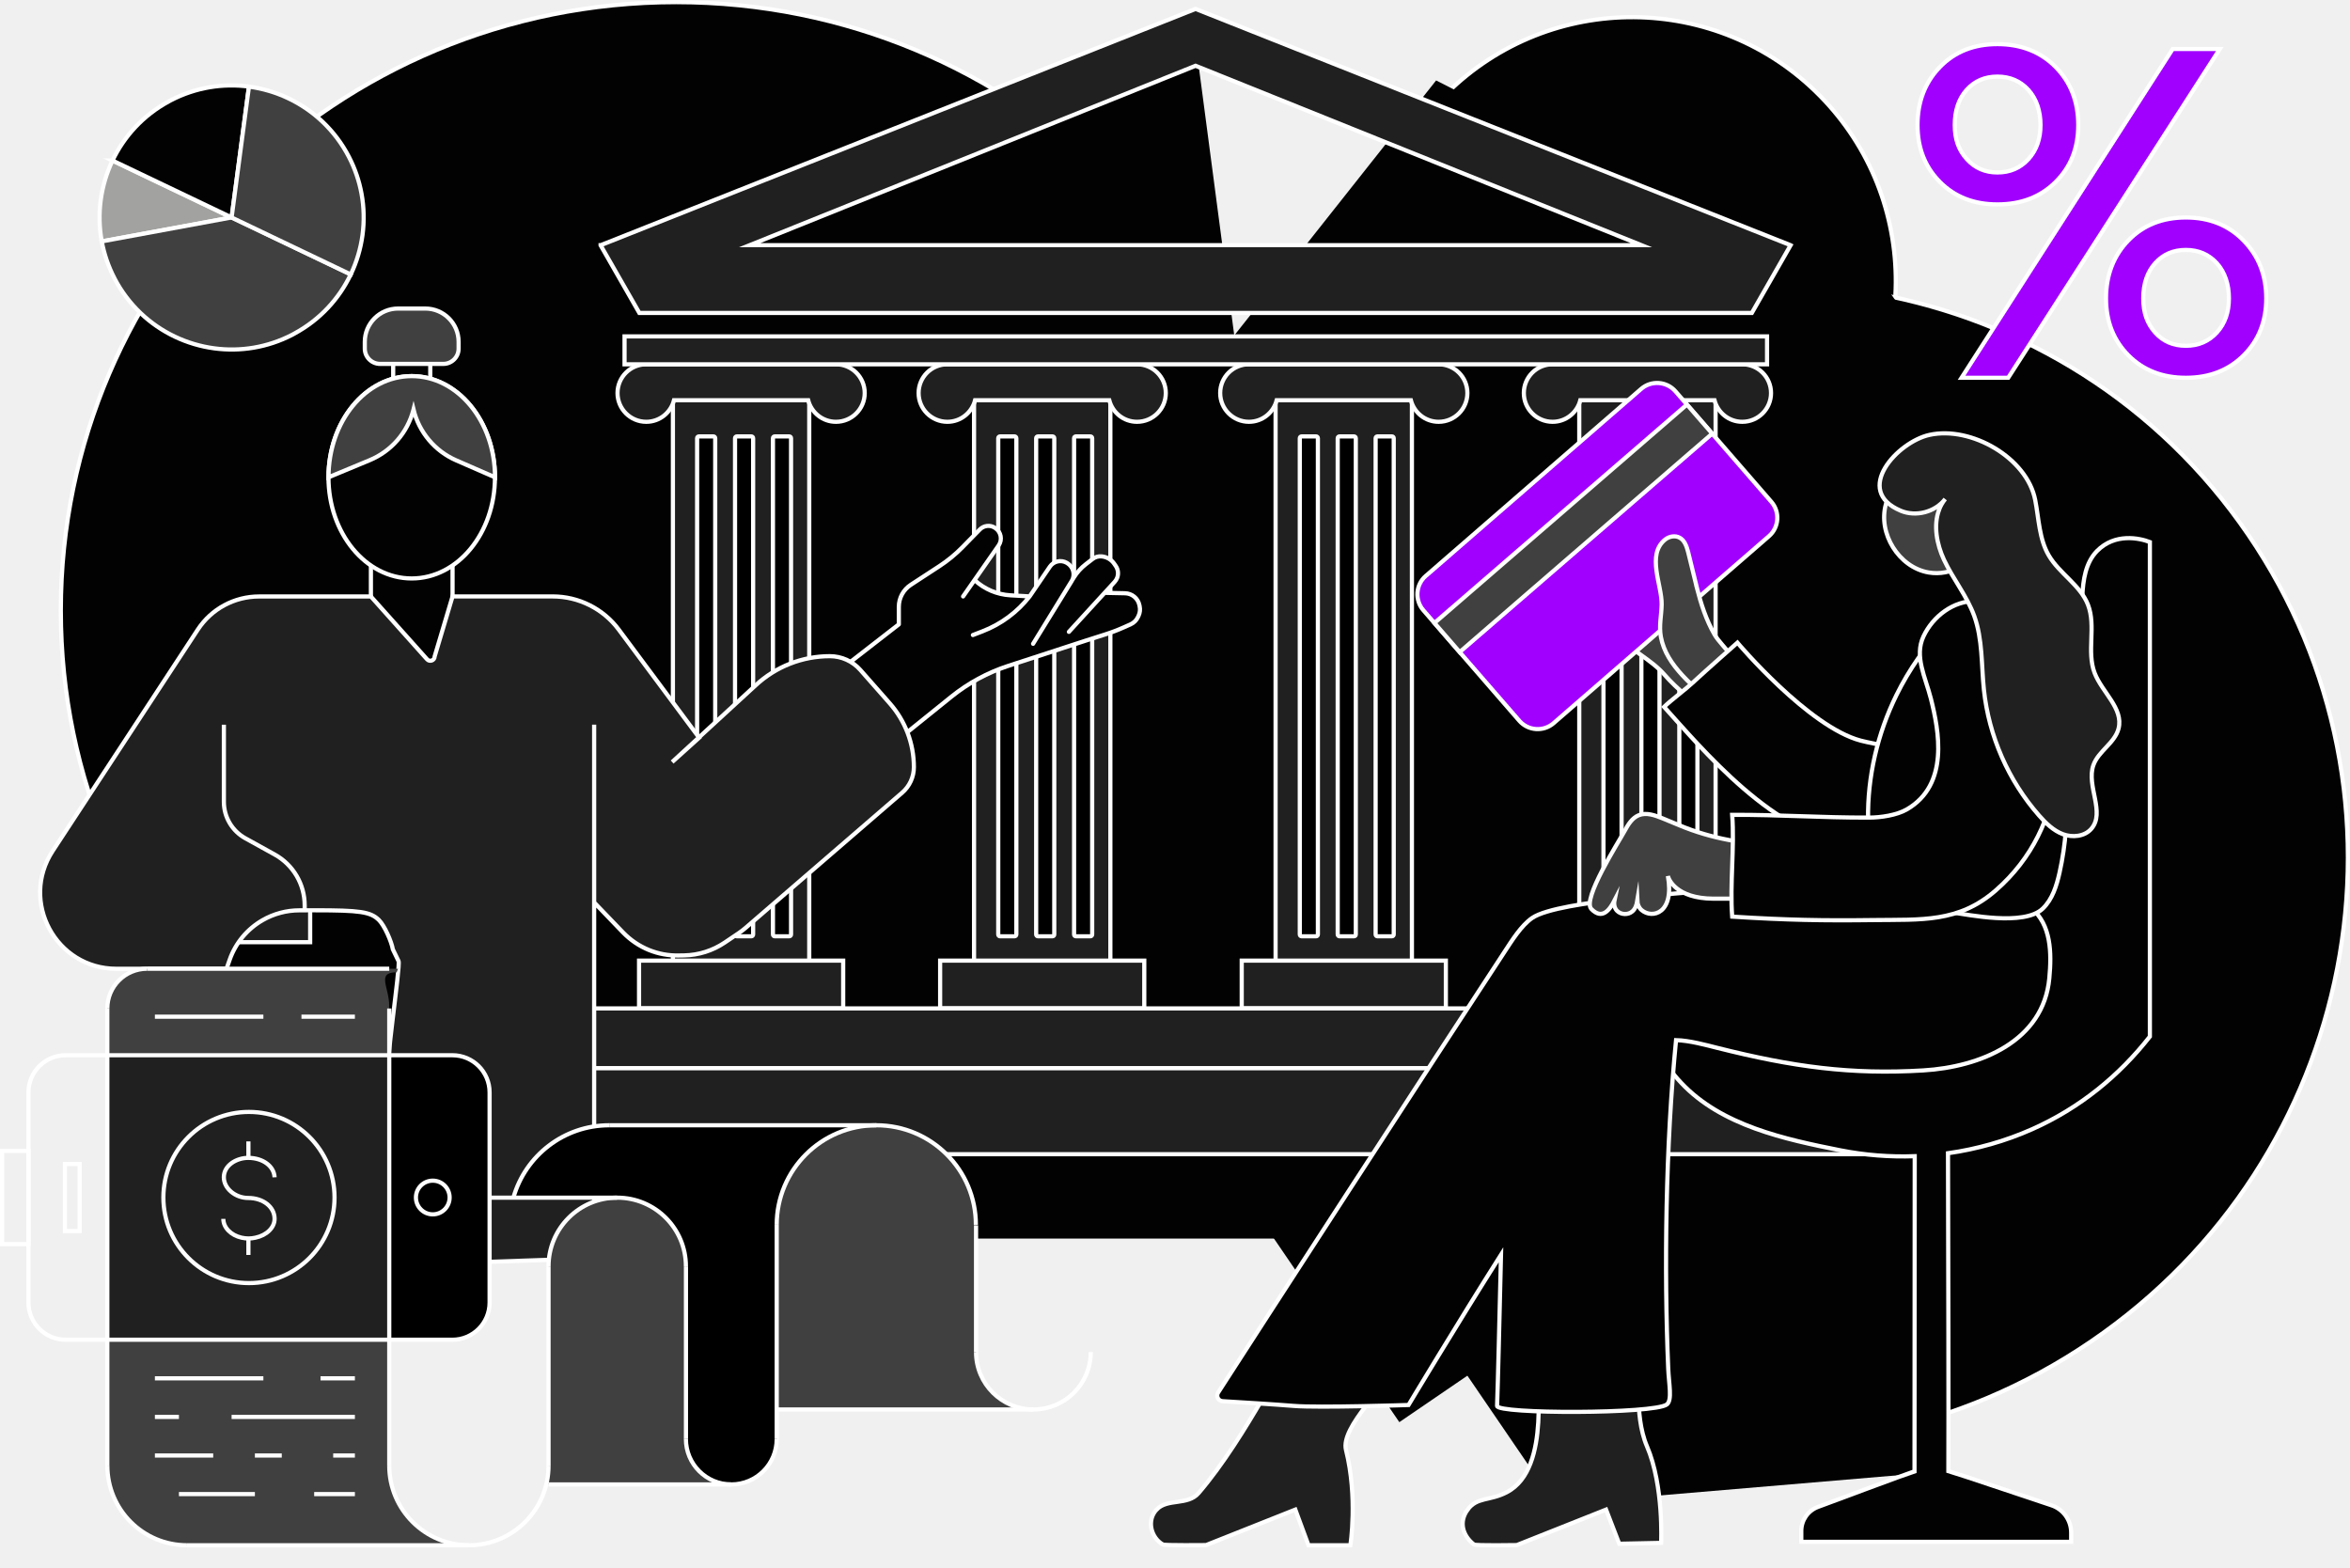
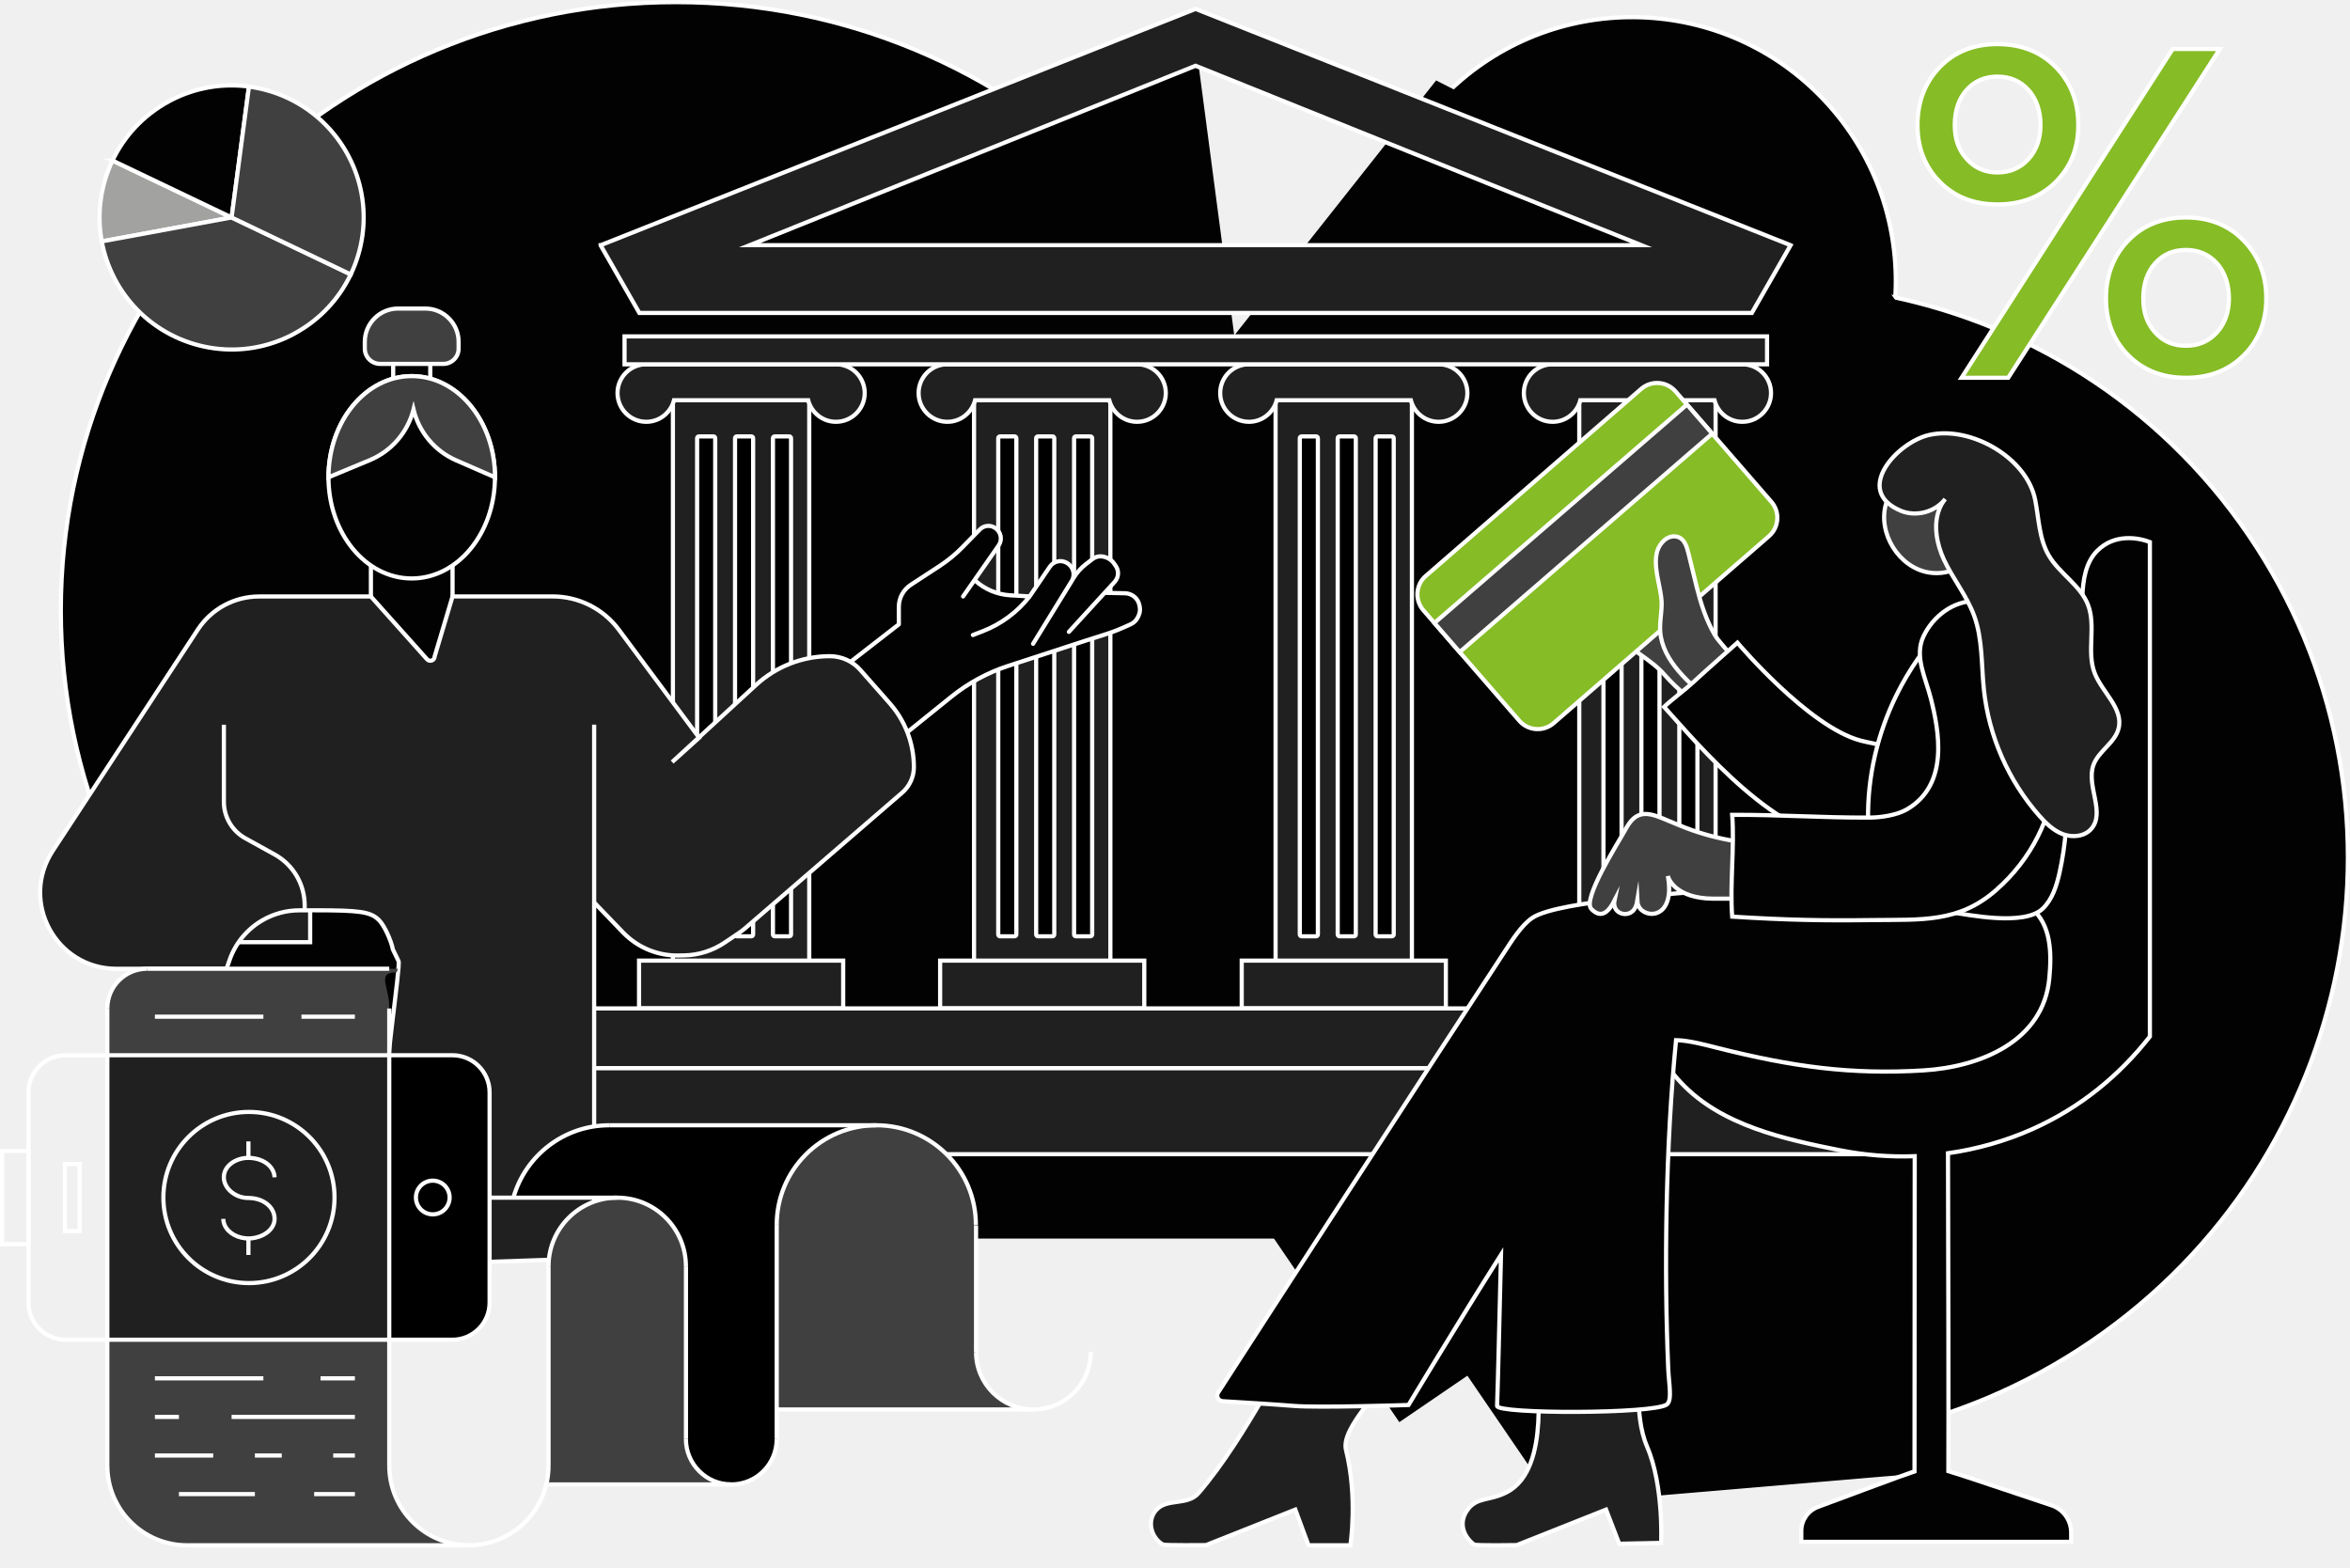
<svg xmlns="http://www.w3.org/2000/svg" width="802" height="535" viewBox="0 0 802 535" fill="none">
  <g clip-path="url(#clip0_20_14628)">
    <path vector-effect="non-scaling-stroke" d="M230.747 415.996C114.767 415.996 20.759 323.044 20.759 208.362C20.759 93.695 114.781 0.729 230.747 0.729C346.726 0.729 440.735 93.695 440.735 208.362C440.735 323.058 346.726 415.996 230.747 415.996Z" fill="#020202" stroke="white" stroke-width="1.427" stroke-miterlimit="10" />
    <path vector-effect="non-scaling-stroke" d="M78.827 116.964H453.447V422.672H78.827V116.964Z" fill="#020202" />
    <path vector-effect="non-scaling-stroke" d="M301.085 60.994L408.105 15.053L422.972 127.722H301.085V60.98V60.994Z" fill="#020202" />
    <path vector-effect="non-scaling-stroke" d="M492.911 159.082C457.998 123.699 458.398 66.715 493.781 31.802C529.164 -3.11 586.148 -2.739 621.061 32.644C655.973 68.027 655.574 125.011 620.19 159.924C584.807 194.836 527.823 194.465 492.911 159.082Z" fill="#020202" stroke="white" stroke-width="1.427" stroke-miterlimit="10" />
    <path vector-effect="non-scaling-stroke" d="M687.019 127.707L490.115 27.45L411.801 126.38L617.195 246.812L687.019 127.707Z" fill="#020202" />
    <path vector-effect="non-scaling-stroke" d="M491.413 132.074C582.353 69.982 705.838 92.51 767.245 182.438C828.637 272.351 804.711 395.579 713.77 457.685C622.83 519.776 499.345 497.22 437.938 407.321C376.531 317.393 400.472 194.18 491.413 132.074Z" fill="#020202" stroke="white" stroke-width="1.427" stroke-miterlimit="10" />
    <path vector-effect="non-scaling-stroke" d="M771.296 284.735L477.559 485.321L313.869 245.614L607.606 45.043L771.296 284.75V284.735Z" fill="#020202" />
    <path vector-effect="non-scaling-stroke" d="M664.933 501.985L530.762 513.356L495.022 461.023L641.477 373.393L664.919 501.985H664.933Z" fill="#020202" />
    <path vector-effect="non-scaling-stroke" d="M265.588 92.896L545.672 98.103L547.284 97.419L260.066 92.14C262.463 92.682 264.618 93.053 265.588 92.896Z" fill="#202020" stroke="white" stroke-width="1.427" stroke-miterlimit="10" />
    <path vector-effect="non-scaling-stroke" d="M265.588 92.896L545.672 98.103L547.284 97.419L260.066 92.14C262.463 92.682 264.618 93.053 265.588 92.896Z" fill="#202020" stroke="white" stroke-width="1.427" stroke-miterlimit="10" />
    <path vector-effect="non-scaling-stroke" d="M611.045 83.664L408.02 3.039L204.994 83.678H204.966V83.693L218.192 106.792H597.862L611.088 83.693L611.059 83.678L611.045 83.664ZM255.872 83.664L408.02 22.443L560.167 83.664H255.886H255.872Z" fill="#202020" stroke="white" stroke-width="1.427" stroke-miterlimit="10" />
    <path vector-effect="non-scaling-stroke" d="M276.174 124.312H229.648V344.115H276.174V124.312Z" fill="#202020" stroke="white" stroke-width="1.427" stroke-miterlimit="10" />
    <path vector-effect="non-scaling-stroke" d="M243.473 148.923H238.522C238.183 148.923 237.909 149.198 237.909 149.536V318.905C237.909 319.244 238.183 319.518 238.522 319.518H243.473C243.812 319.518 244.086 319.244 244.086 318.905V149.536C244.086 149.198 243.812 148.923 243.473 148.923Z" fill="black" stroke="white" stroke-width="1.427" stroke-miterlimit="10" />
    <path vector-effect="non-scaling-stroke" d="M256.414 148.923H251.463C251.124 148.923 250.85 149.198 250.85 149.536V318.905C250.85 319.244 251.124 319.518 251.463 319.518H256.414C256.753 319.518 257.027 319.244 257.027 318.905V149.536C257.027 149.198 256.753 148.923 256.414 148.923Z" fill="black" stroke="white" stroke-width="1.427" stroke-miterlimit="10" />
    <path vector-effect="non-scaling-stroke" d="M269.354 148.923H264.404C264.065 148.923 263.79 149.198 263.79 149.536V318.905C263.79 319.244 264.065 319.518 264.404 319.518H269.354C269.693 319.518 269.968 319.244 269.968 318.905V149.536C269.968 149.198 269.693 148.923 269.354 148.923Z" fill="black" stroke="white" stroke-width="1.427" stroke-miterlimit="10" />
    <path vector-effect="non-scaling-stroke" d="M287.76 327.821H218.092V344.115H287.76V327.821Z" fill="#202020" stroke="white" stroke-width="1.427" stroke-miterlimit="10" />
    <path vector-effect="non-scaling-stroke" d="M285.291 124.312H220.56C215.138 124.312 210.744 128.706 210.744 134.128C210.744 139.549 215.138 143.943 220.56 143.943C225.125 143.943 228.935 140.805 230.019 136.582H275.817C276.916 140.805 280.711 143.943 285.291 143.943C290.713 143.943 295.107 139.549 295.107 134.128C295.107 128.706 290.713 124.312 285.291 124.312Z" fill="#202020" stroke="white" stroke-width="1.427" stroke-miterlimit="10" />
    <path vector-effect="non-scaling-stroke" d="M585.492 124.312H538.966V344.115H585.492V124.312Z" fill="#202020" stroke="white" stroke-width="1.427" stroke-miterlimit="10" />
    <path vector-effect="non-scaling-stroke" d="M552.791 148.924H547.841C547.502 148.924 547.227 149.199 547.227 149.537V318.906C547.227 319.245 547.502 319.519 547.841 319.519H552.791C553.13 319.519 553.405 319.245 553.405 318.906V149.537C553.405 149.199 553.13 148.924 552.791 148.924Z" fill="black" stroke="white" stroke-width="1.427" stroke-miterlimit="10" />
    <path vector-effect="non-scaling-stroke" d="M565.732 148.924H560.781C560.442 148.924 560.167 149.199 560.167 149.537V318.906C560.167 319.245 560.442 319.519 560.781 319.519H565.732C566.071 319.519 566.345 319.245 566.345 318.906V149.537C566.345 149.199 566.071 148.924 565.732 148.924Z" fill="black" stroke="white" stroke-width="1.427" stroke-miterlimit="10" />
    <path vector-effect="non-scaling-stroke" d="M578.673 148.924H573.722C573.383 148.924 573.108 149.199 573.108 149.537V318.906C573.108 319.245 573.383 319.519 573.722 319.519H578.673C579.012 319.519 579.286 319.245 579.286 318.906V149.537C579.286 149.199 579.012 148.924 578.673 148.924Z" fill="black" stroke="white" stroke-width="1.427" stroke-miterlimit="10" />
    <path vector-effect="non-scaling-stroke" d="M597.063 327.821H527.395V344.115H597.063V327.821Z" fill="#202020" stroke="white" stroke-width="1.427" stroke-miterlimit="10" />
    <path vector-effect="non-scaling-stroke" d="M594.595 124.312H529.863C524.442 124.312 520.047 128.706 520.047 134.128C520.047 139.549 524.442 143.943 529.863 143.943C534.429 143.943 538.238 140.805 539.323 136.582H585.121C586.22 140.805 590.015 143.943 594.595 143.943C600.016 143.943 604.411 139.549 604.411 134.128C604.411 128.706 600.016 124.312 594.595 124.312Z" fill="#202020" stroke="white" stroke-width="1.427" stroke-miterlimit="10" />
    <path vector-effect="non-scaling-stroke" d="M378.943 124.312H332.417V344.115H378.943V124.312Z" fill="#202020" stroke="white" stroke-width="1.427" stroke-miterlimit="10" />
    <path vector-effect="non-scaling-stroke" d="M346.242 148.923H341.291C340.952 148.923 340.678 149.198 340.678 149.536V318.905C340.678 319.244 340.952 319.518 341.291 319.518H346.242C346.581 319.518 346.856 319.244 346.856 318.905V149.536C346.856 149.198 346.581 148.923 346.242 148.923Z" fill="black" stroke="white" stroke-width="1.427" stroke-miterlimit="10" />
    <path vector-effect="non-scaling-stroke" d="M359.182 148.923H354.232C353.893 148.923 353.618 149.198 353.618 149.536V318.905C353.618 319.244 353.893 319.518 354.232 319.518H359.182C359.521 319.518 359.796 319.244 359.796 318.905V149.536C359.796 149.198 359.521 148.923 359.182 148.923Z" fill="black" stroke="white" stroke-width="1.427" stroke-miterlimit="10" />
    <path vector-effect="non-scaling-stroke" d="M372.123 148.923H367.172C366.833 148.923 366.559 149.198 366.559 149.536V318.905C366.559 319.244 366.833 319.518 367.172 319.518H372.123C372.462 319.518 372.736 319.244 372.736 318.905V149.536C372.736 149.198 372.462 148.923 372.123 148.923Z" fill="black" stroke="white" stroke-width="1.427" stroke-miterlimit="10" />
    <path vector-effect="non-scaling-stroke" d="M390.513 327.821H320.846V344.115H390.513V327.821Z" fill="#202020" stroke="white" stroke-width="1.427" stroke-miterlimit="10" />
    <path vector-effect="non-scaling-stroke" d="M388.045 124.312H323.314C317.892 124.312 313.498 128.706 313.498 134.128C313.498 139.549 317.892 143.943 323.314 143.943C327.88 143.943 331.689 140.805 332.773 136.582H378.572C379.67 140.805 383.465 143.943 388.045 143.943C393.467 143.943 397.861 139.549 397.861 134.128C397.861 128.706 393.467 124.312 388.045 124.312Z" fill="#202020" stroke="white" stroke-width="1.427" stroke-miterlimit="10" />
    <path vector-effect="non-scaling-stroke" d="M481.853 124.312H435.327V344.115H481.853V124.312Z" fill="#202020" stroke="white" stroke-width="1.427" stroke-miterlimit="10" />
    <path vector-effect="non-scaling-stroke" d="M449.152 148.923H444.201C443.863 148.923 443.588 149.198 443.588 149.536V318.905C443.588 319.244 443.863 319.518 444.201 319.518H449.152C449.491 319.518 449.766 319.244 449.766 318.905V149.536C449.766 149.198 449.491 148.923 449.152 148.923Z" fill="black" stroke="white" stroke-width="1.427" stroke-miterlimit="10" />
    <path vector-effect="non-scaling-stroke" d="M462.093 148.923H457.142C456.803 148.923 456.529 149.198 456.529 149.536V318.905C456.529 319.244 456.803 319.518 457.142 319.518H462.093C462.432 319.518 462.707 319.244 462.707 318.905V149.536C462.707 149.198 462.432 148.923 462.093 148.923Z" fill="black" stroke="white" stroke-width="1.427" stroke-miterlimit="10" />
    <path vector-effect="non-scaling-stroke" d="M475.034 148.923H470.083C469.744 148.923 469.47 149.198 469.47 149.536V318.905C469.47 319.244 469.744 319.518 470.083 319.518H475.034C475.373 319.518 475.648 319.244 475.648 318.905V149.536C475.648 149.198 475.373 148.923 475.034 148.923Z" fill="black" stroke="white" stroke-width="1.427" stroke-miterlimit="10" />
    <path vector-effect="non-scaling-stroke" d="M493.438 327.821H423.771V344.115H493.438V327.821Z" fill="#202020" stroke="white" stroke-width="1.427" stroke-miterlimit="10" />
    <path vector-effect="non-scaling-stroke" d="M490.97 124.312H426.239C420.817 124.312 416.423 128.706 416.423 134.128C416.423 139.549 420.817 143.943 426.239 143.943C430.804 143.943 434.614 140.805 435.698 136.582H481.497C482.595 140.805 486.39 143.943 490.97 143.943C496.392 143.943 500.786 139.549 500.786 134.128C500.786 128.706 496.392 124.312 490.97 124.312Z" fill="#202020" stroke="white" stroke-width="1.427" stroke-miterlimit="10" />
    <path vector-effect="non-scaling-stroke" d="M603.055 114.796H213.141V124.327H603.055V114.796Z" fill="#202020" stroke="white" stroke-width="1.427" stroke-miterlimit="10" />
    <path vector-effect="non-scaling-stroke" d="M616.995 344.13H199.045V364.561H616.995V344.13Z" fill="#202020" stroke="white" stroke-width="1.427" stroke-miterlimit="10" />
    <path vector-effect="non-scaling-stroke" d="M172.308 364.547V393.881H643.717V380.683V364.547H172.308Z" fill="#202020" stroke="white" stroke-width="1.427" stroke-miterlimit="10" />
    <path vector-effect="non-scaling-stroke" d="M146.84 113.183H134.185V131.274H146.84V113.183Z" fill="#020202" stroke="white" stroke-width="1.427" stroke-miterlimit="10" />
    <path vector-effect="non-scaling-stroke" d="M154.445 180.44H126.581V237.467H154.445V180.44Z" fill="#020202" stroke="white" stroke-width="1.427" stroke-miterlimit="10" />
    <path vector-effect="non-scaling-stroke" d="M105.85 227.137H67.627V321.53H105.85V227.137Z" fill="#202020" stroke="white" stroke-width="1.427" stroke-miterlimit="10" />
    <path vector-effect="non-scaling-stroke" d="M277.515 235.755L306.749 213.07V207.106C306.749 204.067 308.29 201.228 310.83 199.573L320.603 193.195C323.456 191.326 326.11 189.157 328.493 186.718L334.385 180.697C335.755 179.299 337.923 179.056 339.55 180.126L339.635 180.183C341.647 181.496 342.175 184.207 340.805 186.161C336.625 192.139 328.678 203.539 328.678 203.539L332.587 197.932C335.926 201.057 340.263 202.897 344.829 203.154L351.392 203.525C347.211 208.889 341.633 213.013 335.284 215.452C341.633 213.013 347.197 208.889 351.392 203.525L358.297 193.381C359.581 191.497 362.107 190.927 364.076 192.082L364.175 192.139C366.344 193.423 367.043 196.206 365.731 198.331C361.365 205.408 352.562 219.704 352.562 219.704L366.444 197.133C367.543 195.35 368.955 193.78 370.61 192.51L372.893 190.755C373.763 190.085 374.862 189.771 375.96 189.871C377.715 190.028 379.313 190.969 380.298 192.439L380.797 193.167C381.596 194.337 381.767 195.82 381.282 197.133C381.082 197.661 380.783 198.146 380.412 198.56L364.789 215.624L376.973 202.312L383.964 202.455C385.106 202.483 386.204 202.883 387.089 203.61C387.988 204.338 388.601 205.351 388.844 206.478L388.929 206.878C389.172 207.976 389.044 209.103 388.573 210.116L388.359 210.573C387.845 211.686 386.932 212.57 385.819 213.07L383.608 214.054C381.539 214.982 379.413 215.795 377.244 216.48L370.353 218.677L344.087 227.237C337.039 229.534 330.462 233.101 324.683 237.752L303.625 254.716L277.544 235.698L277.515 235.755Z" fill="#020202" />
    <path vector-effect="non-scaling-stroke" d="M351.392 203.525L344.829 203.154C340.263 202.897 335.926 201.057 332.587 197.932L328.678 203.539C328.678 203.539 336.625 192.139 340.805 186.161C342.175 184.207 341.647 181.496 339.635 180.183L339.55 180.126C337.923 179.056 335.755 179.299 334.385 180.697L328.493 186.718C326.11 189.157 323.456 191.326 320.603 193.195L310.83 199.573C308.29 201.228 306.749 204.067 306.749 207.106V213.07L277.515 235.755L277.544 235.698L303.625 254.716L324.683 237.752C330.462 233.101 337.039 229.534 344.087 227.237L370.353 218.677L377.244 216.48C379.413 215.795 381.539 214.982 383.608 214.054L385.819 213.07C386.932 212.57 387.845 211.686 388.359 210.573L388.573 210.116C389.044 209.103 389.172 207.976 388.929 206.878L388.844 206.478C388.601 205.351 387.988 204.338 387.089 203.61C386.204 202.883 385.106 202.483 383.964 202.455L376.973 202.312L364.789 215.624L380.412 198.56C380.783 198.146 381.082 197.661 381.282 197.133C381.767 195.82 381.596 194.337 380.797 193.167L380.298 192.439C379.313 190.969 377.715 190.028 375.96 189.871C374.862 189.771 373.763 190.085 372.893 190.755L370.61 192.51C368.955 193.78 367.543 195.35 366.444 197.133L352.562 219.704C352.562 219.704 361.365 205.408 365.731 198.331C367.043 196.206 366.344 193.423 364.175 192.139L364.076 192.082C362.107 190.927 359.581 191.497 358.297 193.381L351.392 203.525ZM351.392 203.525C347.211 208.889 341.633 213.013 335.284 215.452M351.392 203.525C347.197 208.889 341.633 213.013 335.284 215.452M335.284 215.452L332.031 216.708" stroke="white" stroke-width="1.427" stroke-linecap="round" stroke-linejoin="round" />
    <path vector-effect="non-scaling-stroke" d="M103.995 310.644H107.462C122.785 310.644 126.423 311.129 129.305 313.954C131.246 315.865 133.6 321.287 134.071 323.969L136.011 327.978C136.753 329.519 131.117 366.015 132.53 367.456C132.587 367.513 122.029 432.102 122.086 432.145L202.768 429.391V247.296V307.961L212.641 318.22C215.138 320.802 218.149 322.842 221.473 324.198C224.669 325.496 228.107 326.138 231.56 326.067L233.472 326.038C238.408 325.952 243.216 324.426 247.311 321.672L252.077 318.462C252.918 317.891 253.732 317.278 254.502 316.607L307.905 270.495C310.43 268.312 311.886 265.13 311.886 261.792C311.886 253.774 308.961 246.026 303.653 240.02L293.623 228.634C290.984 225.638 287.189 223.926 283.208 223.926C273.82 223.926 264.775 227.479 257.898 233.856L229.391 260.051L238.608 251.748L211.186 214.881C205.879 207.747 197.504 203.538 188.615 203.538H154.445L148.338 224.012C148.338 225.41 146.583 226.024 145.699 224.939L126.566 203.552H88.415C79.997 203.552 72.15 207.79 67.528 214.824L17.991 290.37C6.663 307.647 19.061 330.604 39.72 330.604H77.301L78.399 327.479C80.397 321.815 84.363 317.05 89.571 314.039C93.409 311.828 97.746 310.658 102.169 310.658H103.981V308.989C103.981 301.755 100.057 295.092 93.722 291.597L83.735 286.075C79.213 283.578 76.402 278.813 76.402 273.648V247.325" fill="#202020" />
    <path vector-effect="non-scaling-stroke" d="M103.995 310.644H107.462C122.785 310.644 126.423 311.129 129.305 313.954C131.246 315.865 133.6 321.287 134.071 323.969L136.011 327.978C136.753 329.519 131.117 366.015 132.53 367.456C132.587 367.513 122.029 432.102 122.086 432.145L202.768 429.391V247.296V307.961L212.641 318.22C215.138 320.802 218.149 322.842 221.473 324.198C224.669 325.496 228.107 326.138 231.56 326.067L233.472 326.038C238.408 325.952 243.216 324.426 247.311 321.672L252.077 318.462C252.918 317.891 253.732 317.278 254.502 316.607L307.905 270.495C310.43 268.312 311.886 265.13 311.886 261.792C311.886 253.774 308.961 246.026 303.653 240.02L293.623 228.634C290.984 225.638 287.189 223.926 283.208 223.926C273.82 223.926 264.775 227.479 257.898 233.856L229.391 260.051L238.608 251.748L211.186 214.881C205.879 207.747 197.504 203.538 188.615 203.538H154.445L148.338 224.012C148.338 225.41 146.583 226.024 145.699 224.939L126.566 203.552H88.415C79.997 203.552 72.15 207.79 67.528 214.824L17.991 290.37C6.663 307.647 19.061 330.604 39.72 330.604H77.301L78.399 327.479C80.397 321.815 84.363 317.05 89.571 314.039C93.409 311.828 97.746 310.658 102.169 310.658H103.981V308.989C103.981 301.755 100.057 295.092 93.722 291.597L83.735 286.075C79.213 283.578 76.402 278.813 76.402 273.648V247.325" stroke="white" stroke-width="1.427" stroke-miterlimit="10" />
    <path vector-effect="non-scaling-stroke" d="M140.506 197.404C156.194 197.404 168.912 181.946 168.912 162.877C168.912 143.808 156.194 128.35 140.506 128.35C124.817 128.35 112.099 143.808 112.099 162.877C112.099 181.946 124.817 197.404 140.506 197.404Z" fill="#020202" stroke="white" stroke-width="1.427" stroke-miterlimit="10" />
    <path vector-effect="non-scaling-stroke" d="M141.076 139.906L141.119 139.735C143.002 147.496 148.395 153.931 155.715 157.113L168.926 162.877C168.926 143.801 156.214 128.35 140.52 128.35C124.826 128.35 112.113 143.801 112.113 162.877L126.167 157.041C133.543 153.974 139.064 147.639 141.076 139.906Z" fill="#404040" stroke="white" stroke-width="1.427" stroke-miterlimit="10" />
    <path vector-effect="non-scaling-stroke" d="M135.868 105.293H145.156C151.42 105.293 156.513 110.386 156.513 116.65V118.975C156.513 121.843 154.173 124.183 151.306 124.183H129.705C126.837 124.183 124.497 121.843 124.497 118.975V116.65C124.497 110.386 129.591 105.293 135.854 105.293H135.868Z" fill="#404040" stroke="white" stroke-width="1.427" stroke-miterlimit="10" />
    <path vector-effect="non-scaling-stroke" d="M132.843 360.109H154.858C161.706 360.109 167.271 365.674 167.271 372.522V444.786C167.271 451.635 161.706 457.199 154.858 457.199H132.843V360.109Z" fill="black" />
    <path vector-effect="non-scaling-stroke" d="M334.47 468.184L333.657 466.044L310.273 480.996H347.482L344.286 479.298C339.778 476.901 336.282 472.949 334.47 468.184Z" fill="#414040" />
    <path vector-effect="non-scaling-stroke" d="M333.101 416.637H265.088V480.997H333.101V416.637Z" fill="#414040" />
    <path vector-effect="non-scaling-stroke" d="M299.059 452.118C317.828 452.118 333.044 436.903 333.044 418.133C333.044 399.364 317.828 384.148 299.059 384.148C280.289 384.148 265.074 399.364 265.074 418.133C265.074 436.903 280.289 452.118 299.059 452.118Z" fill="#414040" />
    <path vector-effect="non-scaling-stroke" d="M250.293 487.373H225.524V506.577H250.293V487.373Z" fill="#414040" />
    <path vector-effect="non-scaling-stroke" d="M234.1 435.312H187.203V506.577H234.1V435.312Z" fill="#414040" />
    <path vector-effect="non-scaling-stroke" d="M210.658 455.672C223.604 455.672 234.1 445.177 234.1 432.23C234.1 419.284 223.604 408.789 210.658 408.789C197.712 408.789 187.217 419.284 187.217 432.23C187.217 445.177 197.712 455.672 210.658 455.672Z" fill="#414040" />
    <path vector-effect="non-scaling-stroke" d="M132.843 360.109H36.624V457.442H132.843V360.109Z" fill="#202020" />
    <path vector-effect="non-scaling-stroke" d="M132.843 527.337H63.861C48.823 527.337 36.624 515.138 36.624 500.1V457.198H132.843V500.357C132.843 515.252 144.928 527.337 159.823 527.323H160.793H132.843V527.337Z" fill="#414040" />
    <path vector-effect="non-scaling-stroke" d="M132.843 360.108H36.624V344.072C36.624 336.624 42.659 330.589 50.107 330.589H135.84L135.369 331.802C128.349 331.802 132.829 336.867 132.829 343.287V360.108H132.843Z" fill="#414040" />
    <path vector-effect="non-scaling-stroke" d="M249.594 506.579C258.151 506.579 265.088 499.642 265.088 491.084C265.088 482.527 258.151 475.59 249.594 475.59C241.036 475.59 234.099 482.527 234.099 491.084C234.099 499.642 241.036 506.579 249.594 506.579Z" fill="black" />
    <path vector-effect="non-scaling-stroke" d="M298.973 384.007H207.933C193.409 384.007 178.328 394.423 175.218 408.547L210.772 408.619C223.67 408.647 234.099 419.105 234.099 431.989V491.084H265.088V417.079C265.088 398.817 279.898 383.993 298.16 383.993H298.973V384.007Z" fill="black" />
    <path vector-effect="non-scaling-stroke" d="M154.401 360.109H22.399C15.394 360.109 9.715 365.788 9.715 372.793V444.515C9.715 451.52 15.394 457.199 22.399 457.199H154.401C161.406 457.199 167.085 451.52 167.085 444.515V372.793C167.085 365.788 161.406 360.109 154.401 360.109Z" stroke="white" stroke-width="1.427" stroke-miterlimit="10" />
    <path vector-effect="non-scaling-stroke" d="M50.206 330.589H132.843" stroke="white" stroke-width="1.427" stroke-miterlimit="10" />
    <path vector-effect="non-scaling-stroke" d="M63.818 527.336H160.023" stroke="white" stroke-width="1.427" stroke-miterlimit="10" />
    <path vector-effect="non-scaling-stroke" d="M207.933 384.006H299.088" stroke="white" stroke-width="1.427" stroke-miterlimit="10" />
    <path vector-effect="non-scaling-stroke" d="M167.071 408.717H210.658" stroke="white" stroke-width="1.427" stroke-miterlimit="10" />
    <path vector-effect="non-scaling-stroke" d="M265.074 491.083C265.074 499.643 258.14 506.577 249.579 506.577C241.019 506.577 234.085 499.643 234.085 491.083" stroke="white" stroke-width="1.427" stroke-miterlimit="10" />
    <path vector-effect="non-scaling-stroke" d="M265.074 417.991C265.074 399.229 280.283 384.006 299.059 384.006C317.835 384.006 333.044 399.215 333.044 417.991" stroke="white" stroke-width="1.427" stroke-miterlimit="10" />
    <path vector-effect="non-scaling-stroke" d="M207.933 384.006C192.424 384.006 179.327 394.393 175.246 408.589L175.218 408.703" stroke="white" stroke-width="1.427" stroke-miterlimit="10" />
    <path vector-effect="non-scaling-stroke" d="M372.251 461.421C372.251 472.236 363.491 480.996 352.676 480.996C341.861 480.996 333.101 472.236 333.101 461.421" stroke="white" stroke-width="1.427" stroke-miterlimit="10" />
    <path vector-effect="non-scaling-stroke" d="M187.203 432.158C187.203 419.203 197.703 408.717 210.644 408.717C223.585 408.717 234.085 419.218 234.085 432.158" stroke="white" stroke-width="1.427" stroke-miterlimit="10" />
    <path vector-effect="non-scaling-stroke" d="M187.202 500.157C187.202 515.167 175.032 527.337 160.023 527.337C145.013 527.337 132.843 515.167 132.843 500.157" stroke="white" stroke-width="1.427" stroke-miterlimit="10" />
    <path vector-effect="non-scaling-stroke" d="M63.818 527.337C48.809 527.337 36.639 515.167 36.639 500.157" stroke="white" stroke-width="1.427" stroke-miterlimit="10" />
    <path vector-effect="non-scaling-stroke" d="M36.624 344.157C36.624 336.667 42.702 330.589 50.192 330.589" stroke="white" stroke-width="1.427" stroke-miterlimit="10" />
    <path vector-effect="non-scaling-stroke" d="M36.624 344.157V500.157" stroke="white" stroke-width="1.427" stroke-miterlimit="10" />
    <path vector-effect="non-scaling-stroke" d="M132.843 344.157V500.157" stroke="white" stroke-width="1.427" stroke-miterlimit="10" />
    <path vector-effect="non-scaling-stroke" d="M265.074 491.083V417.991" stroke="white" stroke-width="1.427" stroke-miterlimit="10" />
    <path vector-effect="non-scaling-stroke" d="M333.101 418.135V461.422" stroke="white" stroke-width="1.427" stroke-miterlimit="10" />
    <path vector-effect="non-scaling-stroke" d="M187.203 500.157V432.158" stroke="white" stroke-width="1.427" stroke-miterlimit="10" />
    <path vector-effect="non-scaling-stroke" d="M234.1 432.158V491.083" stroke="white" stroke-width="1.427" stroke-miterlimit="10" />
    <path vector-effect="non-scaling-stroke" d="M352.676 480.996H265.074" stroke="white" stroke-width="1.427" stroke-miterlimit="10" />
    <path vector-effect="non-scaling-stroke" d="M249.594 506.577H187.203" stroke="white" stroke-width="1.427" stroke-miterlimit="10" />
    <path vector-effect="non-scaling-stroke" d="M9.716 392.767H0.713V424.554H9.716V392.767Z" stroke="white" stroke-width="1.427" stroke-miterlimit="10" />
    <path vector-effect="non-scaling-stroke" d="M27.194 397.232H22.157V420.103H27.194V397.232Z" stroke="white" stroke-width="1.427" stroke-miterlimit="10" />
    <path vector-effect="non-scaling-stroke" d="M147.696 414.41C150.872 414.41 153.446 411.835 153.446 408.66C153.446 405.484 150.872 402.91 147.696 402.91C144.521 402.91 141.946 405.484 141.946 408.66C141.946 411.835 144.521 414.41 147.696 414.41Z" stroke="white" stroke-width="1.427" stroke-miterlimit="10" />
    <path vector-effect="non-scaling-stroke" d="M102.882 346.953H121.116" stroke="white" stroke-width="1.427" stroke-miterlimit="10" />
    <path vector-effect="non-scaling-stroke" d="M52.861 346.953H89.885" stroke="white" stroke-width="1.427" stroke-miterlimit="10" />
    <path vector-effect="non-scaling-stroke" d="M109.388 470.366H121.116" stroke="white" stroke-width="1.427" stroke-miterlimit="10" />
    <path vector-effect="non-scaling-stroke" d="M52.861 470.366H89.885" stroke="white" stroke-width="1.427" stroke-miterlimit="10" />
    <path vector-effect="non-scaling-stroke" d="M79.041 483.536H121.116" stroke="white" stroke-width="1.427" stroke-miterlimit="10" />
    <path vector-effect="non-scaling-stroke" d="M52.861 483.536H61.065" stroke="white" stroke-width="1.427" stroke-miterlimit="10" />
    <path vector-effect="non-scaling-stroke" d="M113.711 496.705H121.116" stroke="white" stroke-width="1.427" stroke-miterlimit="10" />
    <path vector-effect="non-scaling-stroke" d="M86.988 496.705H96.162" stroke="white" stroke-width="1.427" stroke-miterlimit="10" />
    <path vector-effect="non-scaling-stroke" d="M52.861 496.705H72.764" stroke="white" stroke-width="1.427" stroke-miterlimit="10" />
    <path vector-effect="non-scaling-stroke" d="M107.219 509.873H121.116" stroke="white" stroke-width="1.427" stroke-miterlimit="10" />
    <path vector-effect="non-scaling-stroke" d="M61.065 509.873H86.988" stroke="white" stroke-width="1.427" stroke-miterlimit="10" />
    <path vector-effect="non-scaling-stroke" d="M84.777 422.642V428.263" stroke="white" stroke-width="1.427" stroke-miterlimit="10" />
    <path vector-effect="non-scaling-stroke" d="M84.777 389.513V395.134" stroke="white" stroke-width="1.427" stroke-miterlimit="10" />
    <path vector-effect="non-scaling-stroke" d="M93.708 401.769C93.537 397.988 89.742 395.135 84.705 395.135C80.71 395.135 76.388 397.674 76.388 401.769C76.388 405.521 80.268 408.817 84.705 408.817C89.842 408.817 93.708 411.885 93.708 415.951C93.708 418.919 91.026 421.558 87.174 422.371C86.418 422.528 85.633 422.642 84.848 422.642C84.063 422.642 83.236 422.542 82.451 422.371C78.784 421.544 76.216 418.904 76.216 415.951" stroke="white" stroke-width="1.427" stroke-miterlimit="10" />
    <path vector-effect="non-scaling-stroke" d="M84.962 437.865C101.091 437.865 114.167 424.789 114.167 408.659C114.167 392.53 101.091 379.454 84.962 379.454C68.832 379.454 55.756 392.53 55.756 408.659C55.756 424.789 68.832 437.865 84.962 437.865Z" stroke="white" stroke-width="1.427" stroke-miterlimit="10" />
    <path vector-effect="non-scaling-stroke" d="M394.708 515.167C391.212 518.905 392.853 524.769 396.848 527.08C397.462 527.437 411.586 527.28 411.586 527.28L442.062 515.167L446.556 527.337H460.852C460.852 527.337 463.42 511.072 459.354 494.808C457.428 487.132 472.865 472.907 478.814 463.833C479.642 462.563 464.747 464.66 441.89 460.081C439.707 459.367 425.925 489.842 409.061 509.517C405.309 513.897 398.403 511.244 394.722 515.167H394.708Z" fill="#202020" stroke="white" stroke-width="1.427" stroke-miterlimit="10" />
    <path vector-effect="non-scaling-stroke" d="M500.886 515.166C497.761 519.375 499.174 524.069 503.026 527.08C503.597 527.522 517.636 527.279 517.636 527.279L548.111 515.166L552.605 526.823L566.901 526.523C566.901 526.523 567.872 507.077 562.065 493.551C557.371 482.594 559.868 466.329 559.868 466.329C559.868 466.329 548.297 472.792 525.44 468.212C523.257 467.499 530.134 501.07 514.155 509.274C508.291 512.284 504.11 510.801 500.872 515.166H500.886Z" fill="#202020" stroke="white" stroke-width="1.427" stroke-miterlimit="10" />
    <path vector-effect="non-scaling-stroke" d="M573.15 201.326C567.7 194.221 559.311 185.989 550.822 191.938C547.027 194.592 545.258 199.557 545.7 204.165C546.142 208.774 548.51 213.04 551.592 216.492C556.415 221.914 563.434 224.939 568.128 230.332C572.551 235.397 577.573 239.192 583.038 243.23C587.018 239.506 590.999 235.782 594.965 232.058C588.588 223.312 582.31 214.466 576.161 205.507C575.305 204.265 574.292 202.824 573.165 201.34L573.15 201.326Z" fill="#404040" stroke="white" stroke-width="1.427" stroke-miterlimit="10" />
-     <path vector-effect="non-scaling-stroke" d="M486.605 196.532L560.082 132.728C563.549 129.718 568.799 130.089 571.81 133.556L575.719 138.064L584.337 147.995L604.525 171.25C607.535 174.717 607.165 179.968 603.698 182.978L530.22 246.782C526.753 249.793 521.503 249.422 518.493 245.955L498.147 222.527L489.53 212.597L485.763 208.26C482.753 204.793 483.124 199.543 486.591 196.532H486.605Z" fill="#A100FF" stroke="white" stroke-width="1.427" stroke-miterlimit="10" />
+     <path vector-effect="non-scaling-stroke" d="M486.605 196.532L560.082 132.728C563.549 129.718 568.799 130.089 571.81 133.556L575.719 138.064L584.337 147.995L604.525 171.25C607.535 174.717 607.165 179.968 603.698 182.978L530.22 246.782C526.753 249.793 521.503 249.422 518.493 245.955L498.147 222.527L489.53 212.597L485.763 208.26C482.753 204.793 483.124 199.543 486.591 196.532H486.605Z" fill="#86bc25" stroke="white" stroke-width="1.427" stroke-miterlimit="10" />
    <path vector-effect="non-scaling-stroke" d="M575.719 138.063L584.337 147.979L498.161 222.527L489.544 212.596L575.719 138.063Z" fill="#404040" stroke="white" stroke-width="1.427" stroke-miterlimit="10" />
    <path vector-effect="non-scaling-stroke" d="M579.086 200.498C578.059 196.517 577.189 192.48 576.161 188.542C575.662 186.63 575.02 184.519 573.308 183.534C571.753 182.635 569.67 183.006 568.271 184.133C561.837 189.312 567.201 199.628 567.087 206.291C567.016 210.043 566.117 213.538 566.816 217.334C568.671 227.421 578.216 234.183 585.221 240.946C585.606 241.317 591.798 233.042 592.269 232.229C595.565 226.422 587.718 221 585.15 216.577C582.268 211.584 580.513 206.091 579.072 200.498H579.086Z" fill="#404040" stroke="white" stroke-width="1.427" stroke-miterlimit="10" />
    <path vector-effect="non-scaling-stroke" d="M577.517 233.143C575.519 234.984 569.841 239.321 567.915 241.233C579.956 254.502 606.836 286.989 632.218 287.331C655.217 287.645 664.091 284.392 663.492 281.781C663.021 279.712 657.685 256.299 657.6 256.314C655.131 256.827 639.209 253.845 635.028 252.747C617.194 248.053 592.94 219.318 592.94 219.318C592.94 219.318 582.296 228.706 577.502 233.129L577.517 233.143Z" fill="#020202" stroke="white" stroke-width="1.427" stroke-miterlimit="10" />
    <path vector-effect="non-scaling-stroke" d="M568.386 357.912C568.871 355.4 570.255 353.16 571.81 351.134C586.891 331.602 612.287 338.907 633.502 335.312C656.23 331.445 675.363 321.929 690.9 304.837C714.17 279.241 709.191 235.198 710.646 203.495C710.903 197.931 711.759 192.024 715.654 188.044C721.789 181.795 730.178 183.621 733.702 184.976V353.731C723.23 367.085 709.862 378.086 693.497 385.362C684.38 389.414 674.678 392.153 664.805 393.551C664.905 430.861 665.019 485.048 664.933 501.998C665.747 502.184 700.16 513.712 700.16 513.712C704.155 515.053 706.837 518.791 706.837 523.014V526.153H614.741V522.429C614.741 518.805 616.995 515.552 620.391 514.268C620.391 514.268 652.407 502.326 653.377 502.098C653.377 490.87 653.42 433.9 653.448 394.564C644.945 394.878 636.399 394.208 628.052 392.553C609.134 388.786 587.49 384.149 573.765 369.539C570.797 366.372 567.473 362.591 568.386 357.94V357.912Z" fill="#020202" stroke="white" stroke-width="1.427" stroke-miterlimit="10" />
    <path vector-effect="non-scaling-stroke" d="M415.739 475.189C428.223 455.785 490.001 360.493 513.485 324.782C515.982 320.972 519.121 315.907 522.844 313.296C527.524 310.015 542.805 308.017 551.707 306.962C588.032 302.624 624.771 301.811 661.352 302.553C671.368 302.753 688.489 305.849 693.254 309.886C700.031 315.622 700.203 325.124 699.389 333.799C697.406 355.371 675.834 364.117 656.387 365.287C631.748 366.771 612.016 364.131 585.963 357.568C582.411 356.669 576.49 355.057 571.996 354.957C568.443 390.897 567.872 433.071 569.328 467.085C569.542 472.221 570.754 477.814 568.857 479.283C564.634 482.565 510.817 482.593 510.917 479.783C511.202 472.107 511.716 450.977 512.258 428.192C497.349 451.719 480.698 479.469 480.698 479.469C480.698 479.469 450.038 480.468 441.577 479.783C435.3 479.269 423.087 478.527 417.237 478.171C415.753 478.085 414.926 476.444 415.725 475.203L415.739 475.189Z" fill="#020202" stroke="white" stroke-width="1.427" stroke-miterlimit="10" />
    <path vector-effect="non-scaling-stroke" d="M663.877 213.525C657.1 220.459 651.493 228.506 647.213 237.209C640.75 250.349 637.311 265.016 637.525 279.669C637.597 284.748 637.055 292.652 639.28 297.303C641.863 302.696 650.494 309.445 666.474 311.428C671.311 312.027 690.786 316.222 697.163 310.058C700.459 306.862 701.886 302.225 702.884 297.745C707.15 278.599 705.781 258.296 699.432 239.763C696.421 230.96 693.054 221.315 686.463 214.467C678.587 206.277 671.91 205.364 664.163 213.225C664.063 213.325 663.963 213.425 663.863 213.525H663.877Z" fill="#020202" stroke="white" stroke-width="1.427" stroke-miterlimit="10" />
    <path vector-effect="non-scaling-stroke" d="M607.564 288.2C595.693 288.272 584.094 286.203 573.151 281.652C571.268 280.867 569.356 280.054 567.358 279.255C564.776 278.213 561.865 277.157 559.283 278.199C557.014 279.112 555.63 281.395 554.461 283.549C552.363 287.401 539.894 306.891 543.075 310.187C546.799 314.039 549.339 310.5 550.979 307.319C550.722 308.546 550.965 309.901 551.835 310.8C553.191 312.212 555.659 312.298 557.114 311C558.127 310.101 558.541 308.774 558.769 307.404C558.826 308.617 559.34 309.816 560.267 310.6C563.934 313.682 571.51 311.656 569.213 298.915C569.413 300.042 572.052 306.605 584.65 306.677C592.412 306.72 600.316 306.52 608.063 306.42C608.02 304.679 607.678 288.215 607.564 288.215V288.2Z" fill="#404040" stroke="white" stroke-width="1.427" stroke-miterlimit="10" />
    <path vector-effect="non-scaling-stroke" d="M693.467 218.932C694.694 221.015 695.75 223.198 696.621 225.381C705.566 247.666 706.508 281.737 681.055 303.894C668.385 314.923 655.702 313.767 639.508 313.981C622.145 314.21 609.932 313.981 591.156 312.811C590.3 301.669 592.012 289.213 591.156 278.07C607.977 278.013 621.046 279.055 637.867 279.012C641.862 279.012 647.327 278.199 650.779 276.201C665.332 267.755 661.708 249.279 658.969 238.435C657.114 231.088 653.219 223.997 656.444 217.148C659.682 210.3 666.688 204.978 674.249 205.121C682.567 205.292 689.102 211.498 693.453 218.932H693.467Z" fill="#020202" stroke="white" stroke-width="1.427" stroke-miterlimit="10" />
    <path vector-effect="non-scaling-stroke" d="M658.2 195.362C673.851 198.03 686.692 176.614 674.493 165.286C664.834 156.312 647.4 158.366 643.604 172.077C640.851 182.022 648.027 193.621 658.2 195.362Z" fill="#404040" stroke="white" stroke-width="1.427" stroke-miterlimit="10" />
    <path vector-effect="non-scaling-stroke" d="M661.752 174.003C659.769 179.267 660.967 185.731 663.421 190.995C666.503 197.587 671.268 203.351 673.751 210.185C676.647 218.175 676.176 226.935 677.061 235.381C678.73 251.175 685.407 266.399 695.894 278.312C698.191 280.923 700.773 283.448 704.026 284.675C707.279 285.888 711.374 285.488 713.671 282.892C718.622 277.299 711.944 268.211 714.413 261.148C716.111 256.311 721.76 253.572 723.016 248.621C724.757 241.759 717.38 236.266 714.841 229.646C712.044 222.327 715.411 213.723 712.587 206.404C709.976 199.656 702.813 195.761 699.175 189.511C695.894 183.876 695.822 177.013 694.567 170.621C691.756 156.254 672.723 145.283 658.484 148.407C647.613 150.79 632.218 167.397 648.683 174.302C653.862 176.471 660.411 174.759 663.849 170.308C662.922 171.435 662.237 172.676 661.737 173.989L661.752 174.003Z" fill="#202020" stroke="white" stroke-width="1.427" stroke-miterlimit="10" />
-     <path vector-effect="non-scaling-stroke" d="M681.669 69.754C673.622 69.754 667.073 67.186 662.008 62.064C656.943 56.942 654.404 50.479 654.404 42.646C654.404 34.813 656.943 28.136 662.008 22.9C667.073 17.664 673.636 15.053 681.669 15.053C689.701 15.053 696.45 17.664 701.586 22.9C706.708 28.136 709.262 34.713 709.262 42.646C709.262 50.579 706.708 56.942 701.586 62.064C696.464 67.186 689.83 69.754 681.669 69.754ZM681.669 58.854C685.963 58.854 689.487 57.341 692.241 54.317C694.995 51.292 696.379 47.411 696.379 42.66C696.379 37.909 694.995 33.715 692.241 30.675C689.487 27.651 685.963 26.139 681.669 26.139C677.374 26.139 673.879 27.651 671.168 30.675C668.471 33.7 667.116 37.695 667.116 42.66C667.116 47.625 668.486 51.278 671.254 54.317C674.007 57.356 677.474 58.854 681.669 58.854ZM685.336 128.921H669.427L741.492 16.722H757.571L685.35 128.921H685.336ZM765.747 121.231C760.625 126.353 754.033 128.921 746.001 128.921C737.968 128.921 731.405 126.353 726.34 121.231C721.275 116.109 718.736 109.646 718.736 101.813C718.736 93.98 721.275 87.303 726.34 82.067C731.405 76.831 737.968 74.22 746.001 74.22C754.033 74.22 760.625 76.859 765.747 82.152C770.869 87.446 773.423 93.994 773.423 101.813C773.423 109.631 770.869 116.109 765.747 121.231ZM735.5 113.469C738.196 116.494 741.692 118.006 745.986 118.006C750.281 118.006 753.805 116.494 756.559 113.469C759.312 110.445 760.682 106.564 760.682 101.813C760.682 97.062 759.298 92.867 756.559 89.828C753.805 86.803 750.281 85.291 745.986 85.291C741.692 85.291 738.196 86.803 735.5 89.828C732.803 92.853 731.448 96.848 731.448 101.813C731.448 106.778 732.789 110.43 735.5 113.469Z" fill="#A100FF" stroke="white" stroke-width="1.427" stroke-miterlimit="10" />
+     <path vector-effect="non-scaling-stroke" d="M681.669 69.754C673.622 69.754 667.073 67.186 662.008 62.064C656.943 56.942 654.404 50.479 654.404 42.646C654.404 34.813 656.943 28.136 662.008 22.9C667.073 17.664 673.636 15.053 681.669 15.053C689.701 15.053 696.45 17.664 701.586 22.9C706.708 28.136 709.262 34.713 709.262 42.646C709.262 50.579 706.708 56.942 701.586 62.064C696.464 67.186 689.83 69.754 681.669 69.754ZM681.669 58.854C685.963 58.854 689.487 57.341 692.241 54.317C694.995 51.292 696.379 47.411 696.379 42.66C696.379 37.909 694.995 33.715 692.241 30.675C689.487 27.651 685.963 26.139 681.669 26.139C677.374 26.139 673.879 27.651 671.168 30.675C668.471 33.7 667.116 37.695 667.116 42.66C667.116 47.625 668.486 51.278 671.254 54.317C674.007 57.356 677.474 58.854 681.669 58.854ZM685.336 128.921H669.427L741.492 16.722H757.571L685.35 128.921H685.336ZM765.747 121.231C760.625 126.353 754.033 128.921 746.001 128.921C737.968 128.921 731.405 126.353 726.34 121.231C721.275 116.109 718.736 109.646 718.736 101.813C718.736 93.98 721.275 87.303 726.34 82.067C731.405 76.831 737.968 74.22 746.001 74.22C754.033 74.22 760.625 76.859 765.747 82.152C770.869 87.446 773.423 93.994 773.423 101.813C773.423 109.631 770.869 116.109 765.747 121.231ZM735.5 113.469C738.196 116.494 741.692 118.006 745.986 118.006C750.281 118.006 753.805 116.494 756.559 113.469C759.312 110.445 760.682 106.564 760.682 101.813C760.682 97.062 759.298 92.867 756.559 89.828C753.805 86.803 750.281 85.291 745.986 85.291C741.692 85.291 738.196 86.803 735.5 89.828C732.803 92.853 731.448 96.848 731.448 101.813C731.448 106.778 732.789 110.43 735.5 113.469Z" fill="#86bc25" stroke="white" stroke-width="1.427" stroke-miterlimit="10" />
    <path vector-effect="non-scaling-stroke" d="M38.394 54.787C34.342 63.262 32.972 72.935 34.727 82.394L79.041 74.219L38.379 54.787H38.394Z" fill="#A2A2A0" stroke="white" stroke-width="1.427" stroke-miterlimit="10" />
    <path vector-effect="non-scaling-stroke" d="M39.036 94.936C41.404 99.516 44.472 103.51 48.01 106.877C54.958 113.483 63.804 117.635 73.135 118.876C81.981 120.061 91.255 118.634 99.772 114.225C100.029 114.097 100.272 113.954 100.514 113.811C109.203 109.103 115.737 101.941 119.704 93.637L79.042 74.205L34.727 82.38C35.512 86.646 36.938 90.869 39.036 94.921V94.936Z" fill="#404040" stroke="white" stroke-width="1.427" stroke-miterlimit="10" />
    <path vector-effect="non-scaling-stroke" d="M58.325 34.199C58.068 34.328 57.825 34.47 57.583 34.613C48.894 39.321 42.359 46.483 38.393 54.787L79.055 74.219L84.976 29.548C76.13 28.364 66.857 29.791 58.339 34.199H58.325Z" fill="#020202" stroke="white" stroke-width="1.427" stroke-linejoin="round" />
    <path vector-effect="non-scaling-stroke" d="M79.04 74.219L119.703 93.652C123.755 85.177 125.124 75.504 123.369 66.044C122.585 61.778 121.158 57.555 119.061 53.503C116.692 48.923 113.625 44.928 110.086 41.561C103.138 34.956 94.292 30.804 84.962 29.562L79.04 74.234V74.219Z" fill="#404040" stroke="white" stroke-width="1.427" stroke-miterlimit="10" />
  </g>
  <defs>
    <clipPath id="clip0_20_14628">
      <rect width="802" height="528.051" fill="white" />
    </clipPath>
  </defs>
</svg>
